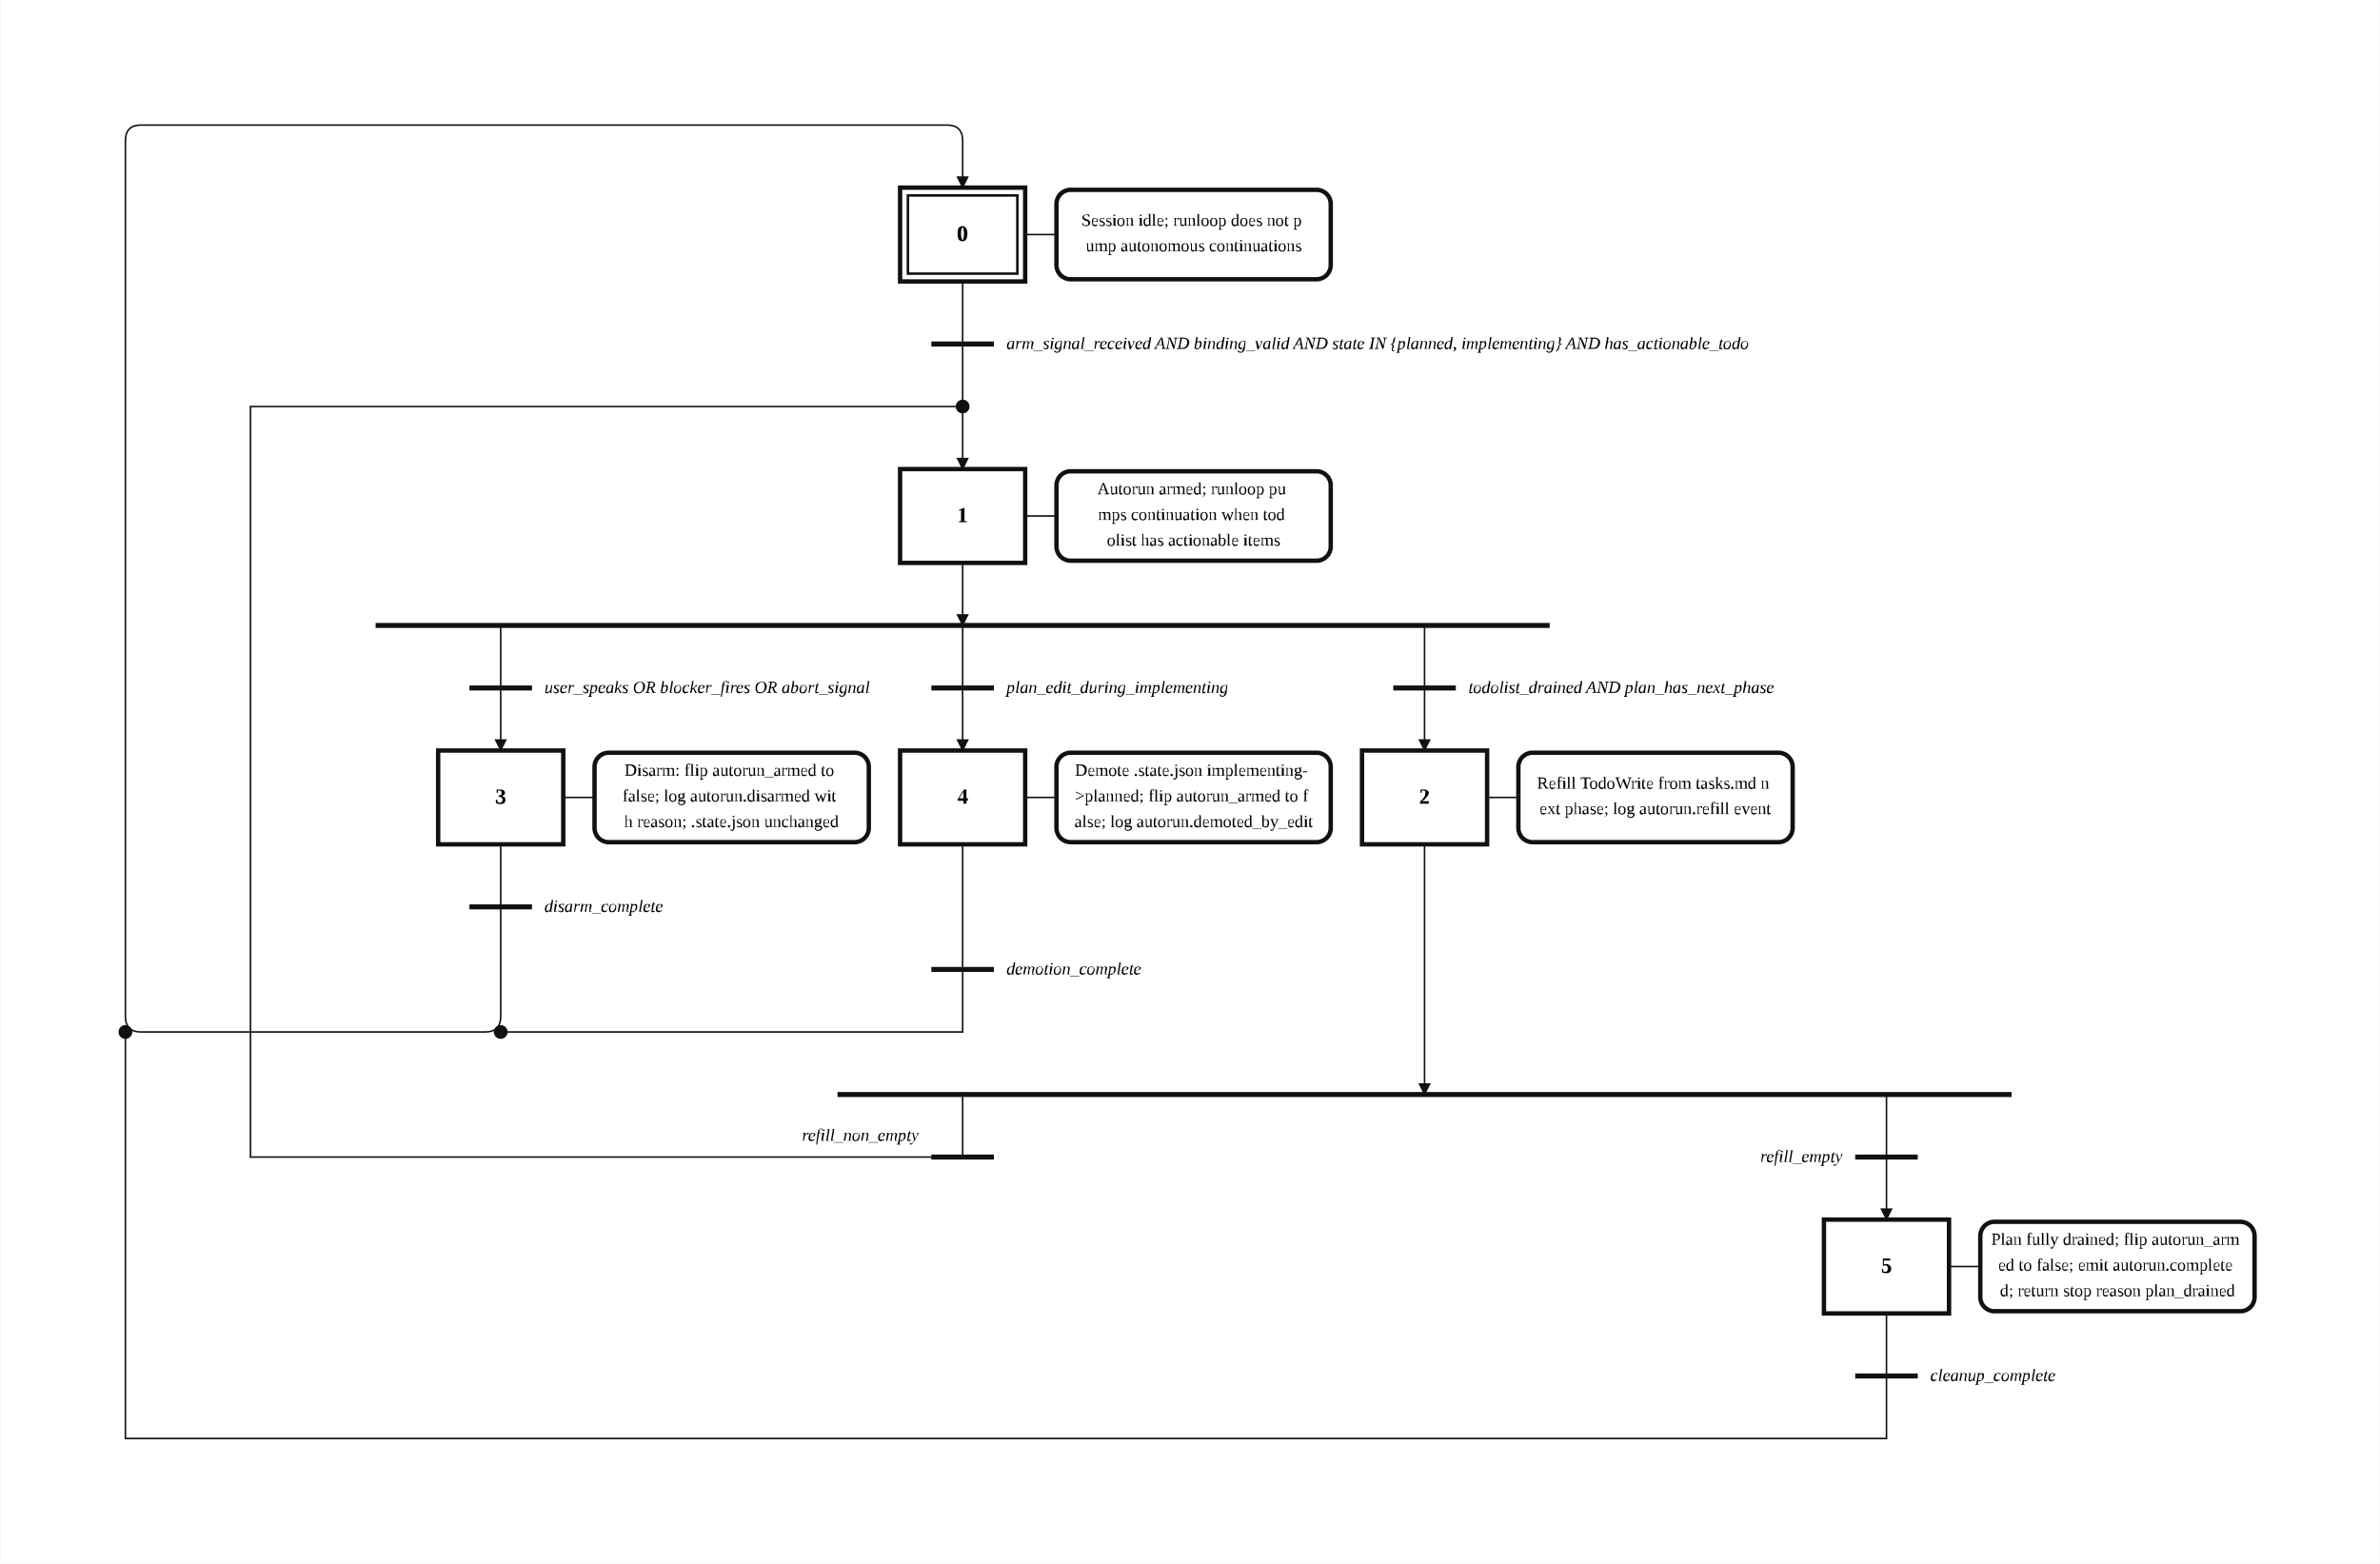
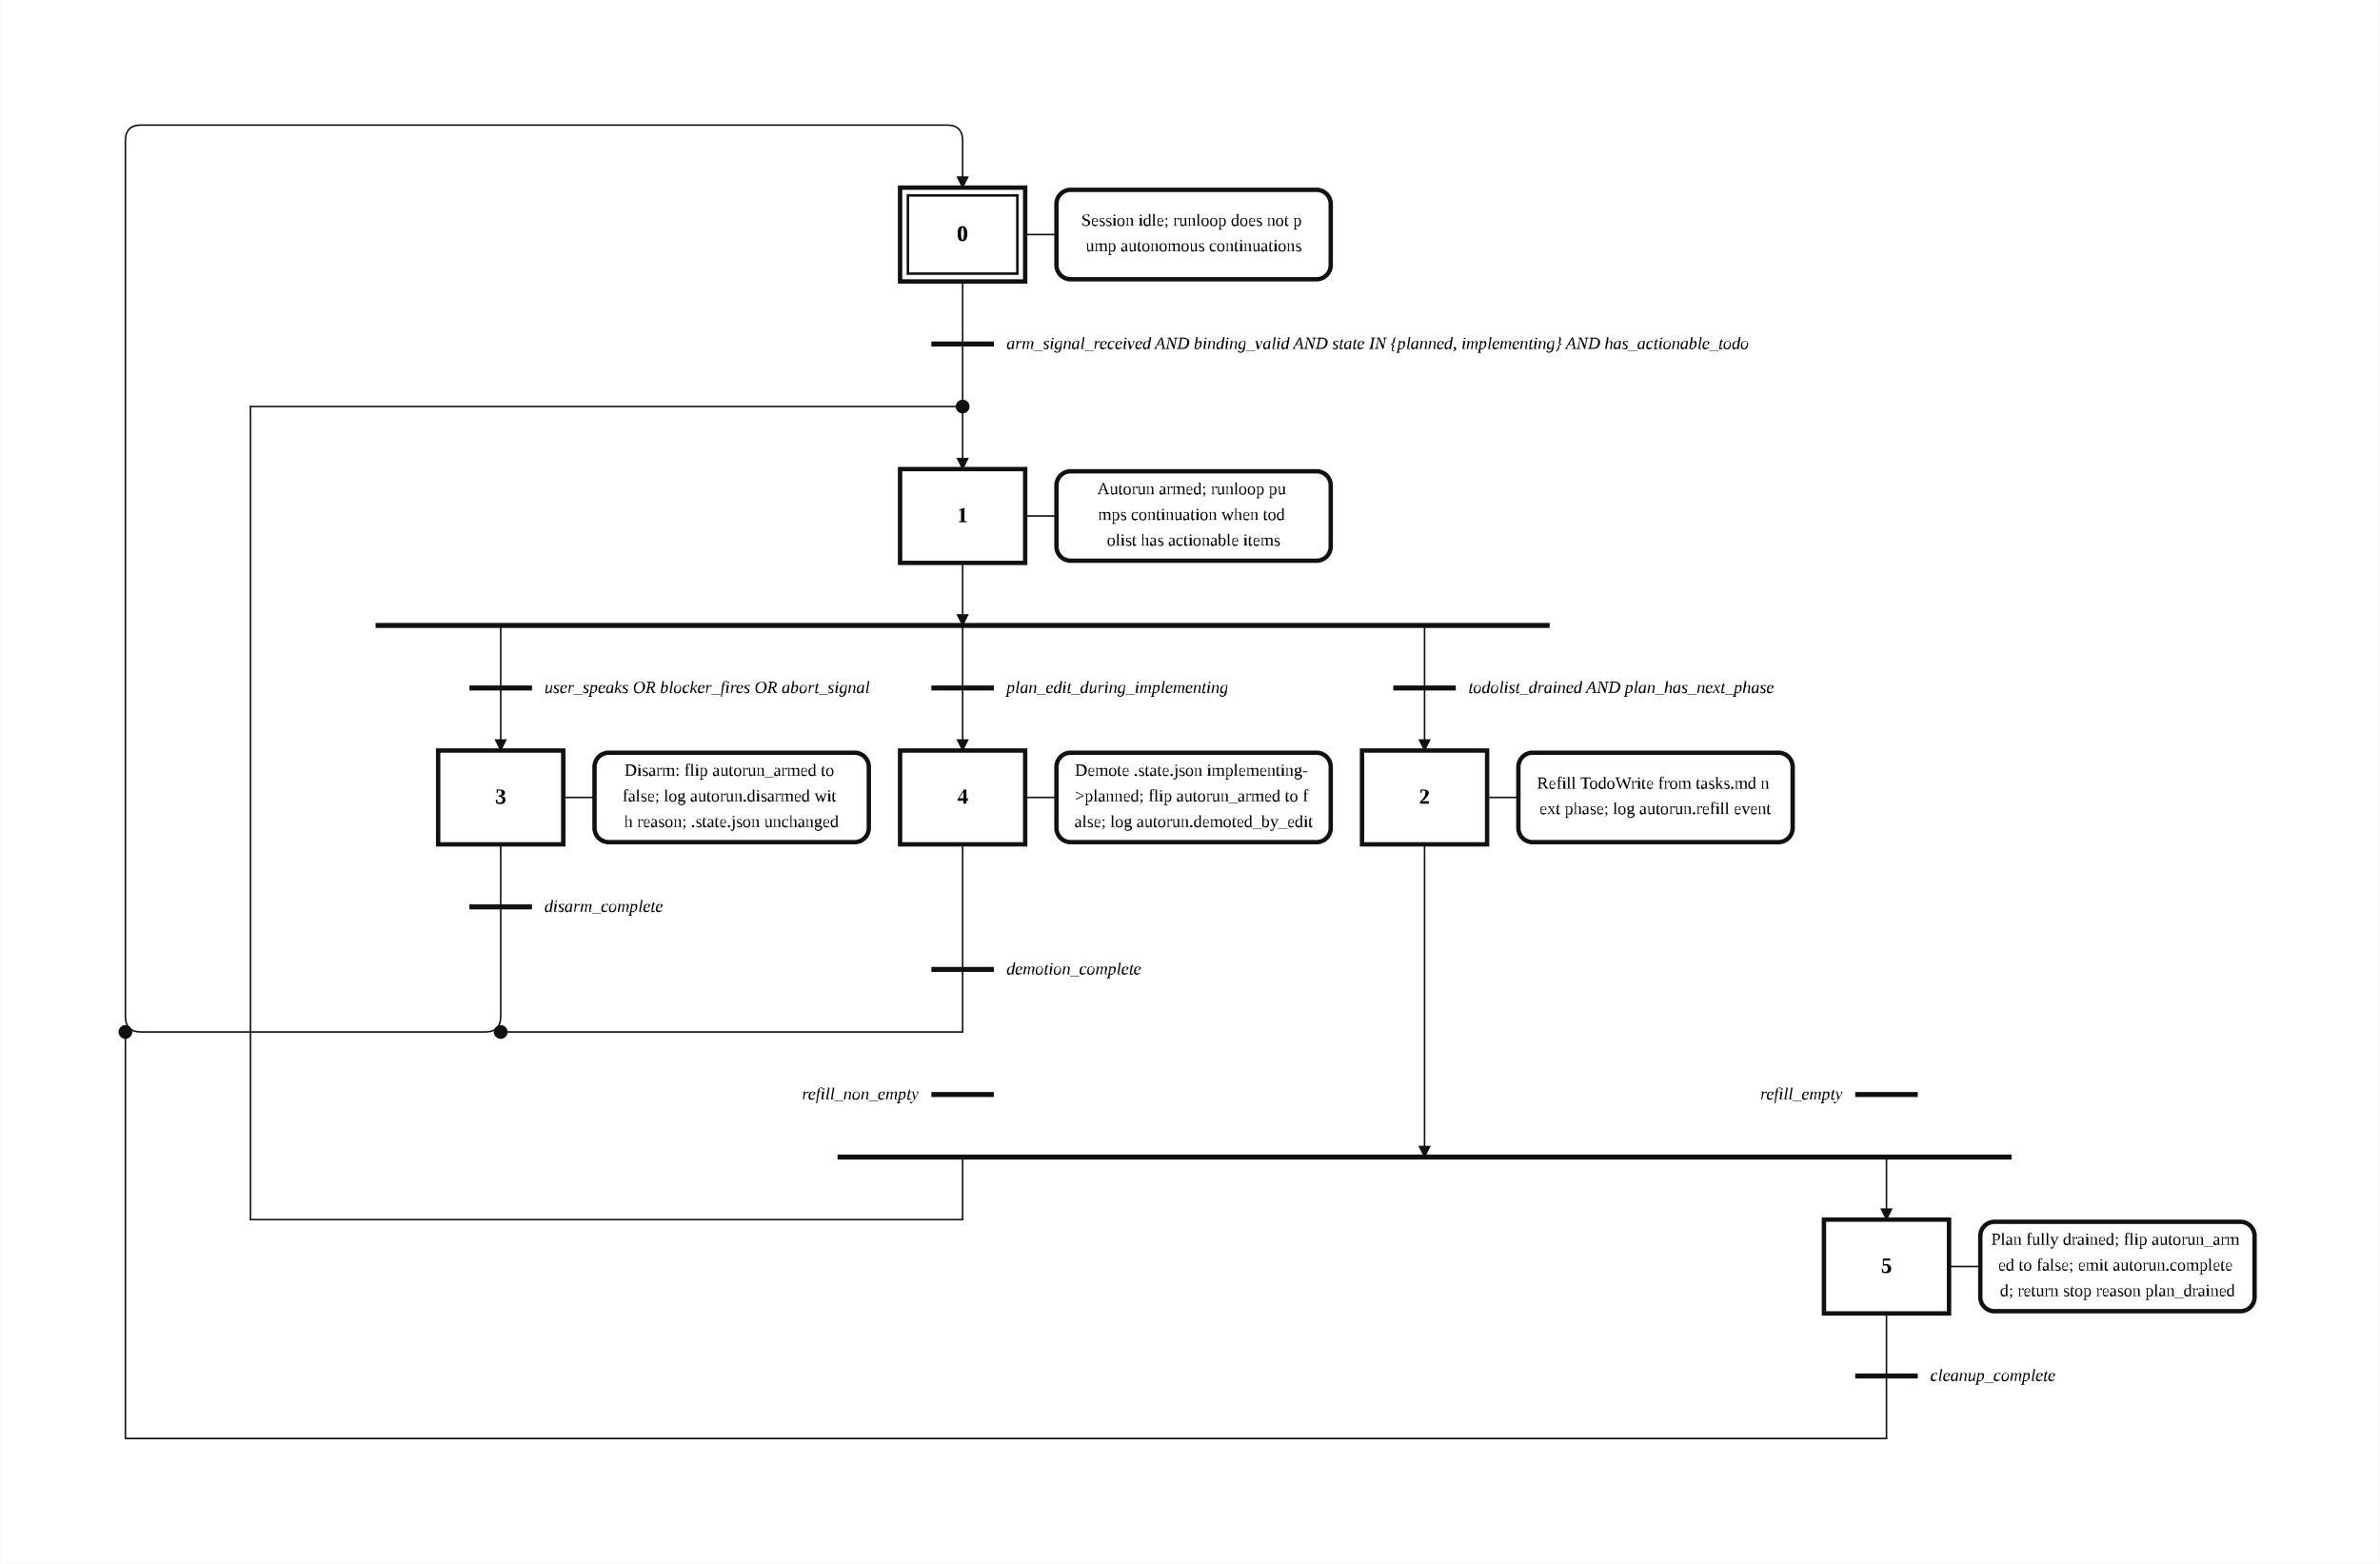
<svg xmlns="http://www.w3.org/2000/svg" width="1522" height="1000" viewBox="-6.00 -2.00 76.08 50.00" role="img">
  <style>
.step{fill:#fff;stroke:#111;stroke-width:.14}.step-inner{fill:none;stroke:#111;stroke-width:.08}
.action{fill:#fff;stroke:#111;stroke-width:.14}.gate{stroke:#111;stroke-width:.16}
.edge{fill:none;stroke:#111;stroke-width:.05;stroke-linecap:round;stroke-linejoin:round}.edge-arrow{marker-end:url(#arrow)}
.flyover-mask{stroke:#fff;stroke-width:.12;stroke-linecap:round}
.flyover{fill:none;stroke:#111;stroke-width:.05;stroke-linecap:round}
.junction{fill:#111;stroke:#111;stroke-width:0}.branch-junction{fill:#fff;stroke:#111;stroke-width:.08}
.assoc{stroke:#111;stroke-width:.05}.label{font:bold .7px 'Times New Roman', 'BiauKai', 'DFKai-SB', serif;text-anchor:middle;dominant-baseline:middle}
.action-label{font:.55px 'Times New Roman', 'BiauKai', 'DFKai-SB', serif;text-anchor:middle;dominant-baseline:middle}.gate-label{font:italic .55px 'Times New Roman', 'BiauKai', 'DFKai-SB', serif;text-anchor:start;dominant-baseline:middle}.gate-label-left{font:italic .55px 'Times New Roman', 'BiauKai', 'DFKai-SB', serif;text-anchor:end;dominant-baseline:middle}
</style>
  <defs>
    <marker id="arrow" markerWidth="0.4" markerHeight="0.4" refX="0.36" refY="0.2" orient="auto" markerUnits="userSpaceOnUse">
      <path d="M 0 0 L 0.4 0.2 L 0 0.4 z" fill="#111" />
    </marker>
  </defs>
  <rect x="-6.00" y="-2.00" width="76.08" height="50.00" fill="white" />
  <path class="edge edge-arrow" d="M 24.77 9.00 L 24.77 13.00" />
  <path class="edge" d="M 24.77 7.00 L 24.77 9.00" />
  <path class="edge edge-arrow" d="M 24.77 16.00 L 24.77 18.00" />
  <path class="edge edge-arrow" d="M 39.54 18.00 L 39.54 22.00" />
  <path class="edge edge-arrow" d="M 10.00 18.00 L 10.00 22.00" />
  <path class="edge edge-arrow" d="M 24.77 18.00 L 24.77 22.00" />
-   <path class="edge edge-arrow" d="M 39.54 25.00 L 39.54 33.00" />
-   <path class="edge" d="M 24.77 33.00 L 24.77 35.00" />
-   <path class="edge" d="M 24.77 35.00 L 2.00 35.00" />
-   <path class="edge" d="M 2.00 35.00 L 2.00 11.00" />
+   <path class="edge edge-arrow" d="M 39.54 25.00 L 39.54 35.00" />
+   <path class="edge" d="M 24.77 35.00 L 24.77 37.00" />
+   <path class="edge" d="M 24.77 37.00 L 2.00 37.00" />
+   <path class="edge" d="M 2.00 37.00 L 2.00 11.00" />
  <path class="edge" d="M 2.00 11.00 L 24.77 11.00" />
-   <path class="edge edge-arrow" d="M 54.31 33.00 L 54.31 37.00" />
+   <path class="edge edge-arrow" d="M 54.31 35.00 L 54.31 37.00" />
  <path class="edge" d="M 10.00 25.00 L 10.00 27.00" />
  <path class="edge edge-arrow" d="M 10.00 27.00 L 10.00 30.50 Q 10.00 31.00 9.50 31.00 L -1.50 31.00 Q -2.00 31.00 -2.00 30.50 L -2.00 2.50 Q -2.00 2.00 -1.50 2.00 L 24.27 2.00 Q 24.77 2.00 24.77 2.50 L 24.77 4.00" />
  <path class="edge" d="M 24.77 25.00 L 24.77 29.00" />
  <path class="edge" d="M 24.77 29.00 L 24.77 31.00" />
  <path class="edge" d="M 24.77 31.00 L 10.00 31.00" />
  <path class="edge" d="M 54.31 40.00 L 54.31 42.00" />
  <path class="edge" d="M 54.31 42.00 L 54.31 44.00" />
  <path class="edge" d="M 54.31 44.00 L -2.00 44.00" />
  <path class="edge" d="M -2.00 44.00 L -2.00 31.00" />
  <rect class="step" x="22.77" y="4.00" width="4.00" height="3.00" />
  <rect class="step-inner" x="23.02" y="4.25" width="3.50" height="2.50" />
  <text class="label" x="24.77" y="5.50">0</text>
  <rect class="step" x="22.77" y="13.00" width="4.00" height="3.00" />
  <text class="label" x="24.77" y="14.50">1</text>
  <rect class="step" x="37.54" y="22.00" width="4.00" height="3.00" />
  <text class="label" x="39.54" y="23.50">2</text>
  <rect class="step" x="8.00" y="22.00" width="4.00" height="3.00" />
  <text class="label" x="10.00" y="23.50">3</text>
  <rect class="step" x="22.77" y="22.00" width="4.00" height="3.00" />
  <text class="label" x="24.77" y="23.50">4</text>
  <rect class="step" x="52.31" y="37.00" width="4.00" height="3.00" />
  <text class="label" x="54.31" y="38.50">5</text>
  <line class="assoc" x1="26.77" y1="5.50" x2="27.77" y2="5.50" />
  <rect class="action" x="27.77" y="4.07" width="8.77" height="2.86" rx="0.45" ry="0.45" />
  <text class="action-label" x="32.16" y="5.09">
    <tspan x="32.16" dy="0">Session idle; runloop does not p</tspan>
    <tspan x="32.16" dy="0.82">ump autonomous continuations</tspan>
  </text>
  <line class="assoc" x1="26.77" y1="14.50" x2="27.77" y2="14.50" />
  <rect class="action" x="27.77" y="13.07" width="8.77" height="2.86" rx="0.45" ry="0.45" />
  <text class="action-label" x="32.16" y="13.68">
    <tspan x="32.16" dy="0">Autorun armed; runloop pu</tspan>
    <tspan x="32.16" dy="0.82">mps continuation when tod</tspan>
    <tspan x="32.16" dy="0.82">olist has actionable items</tspan>
  </text>
  <line class="assoc" x1="41.54" y1="23.50" x2="42.54" y2="23.50" />
  <rect class="action" x="42.54" y="22.07" width="8.77" height="2.86" rx="0.45" ry="0.45" />
  <text class="action-label" x="46.92" y="23.09">
    <tspan x="46.92" dy="0">Refill TodoWrite from tasks.md n</tspan>
    <tspan x="46.92" dy="0.82">ext phase; log autorun.refill event</tspan>
  </text>
  <line class="assoc" x1="12.00" y1="23.50" x2="13.00" y2="23.50" />
  <rect class="action" x="13.00" y="22.07" width="8.77" height="2.86" rx="0.45" ry="0.45" />
  <text class="action-label" x="17.38" y="22.68">
    <tspan x="17.38" dy="0">Disarm: flip autorun_armed to</tspan>
    <tspan x="17.38" dy="0.82">false; log autorun.disarmed wit</tspan>
    <tspan x="17.38" dy="0.82">h reason; .state.json unchanged</tspan>
  </text>
  <line class="assoc" x1="26.77" y1="23.50" x2="27.77" y2="23.50" />
  <rect class="action" x="27.77" y="22.07" width="8.77" height="2.86" rx="0.45" ry="0.45" />
  <text class="action-label" x="32.16" y="22.68">
    <tspan x="32.16" dy="0">Demote .state.json implementing-</tspan>
    <tspan x="32.16" dy="0.82">&gt;planned; flip autorun_armed to f</tspan>
    <tspan x="32.16" dy="0.82">alse; log autorun.demoted_by_edit</tspan>
  </text>
  <line class="assoc" x1="56.31" y1="38.50" x2="57.31" y2="38.50" />
  <rect class="action" x="57.31" y="37.07" width="8.77" height="2.86" rx="0.45" ry="0.45" />
  <text class="action-label" x="61.70" y="37.68">
    <tspan x="61.70" dy="0">Plan fully drained; flip autorun_arm</tspan>
    <tspan x="61.70" dy="0.82">ed to false; emit autorun.complete</tspan>
    <tspan x="61.70" dy="0.82">d; return stop reason plan_drained</tspan>
  </text>
  <line class="gate" x1="23.77" y1="9.00" x2="25.77" y2="9.00" />
  <text class="gate-label" x="26.17" y="9.00">
    <tspan x="26.17" dy="0">arm_signal_received AND binding_valid AND state IN {planned, implementing} AND has_actionable_todo</tspan>
  </text>
  <line class="gate" x1="6.00" y1="18.00" x2="43.54" y2="18.00" />
-   <line class="gate" x1="20.77" y1="33.00" x2="58.31" y2="33.00" />
+   <line class="gate" x1="20.77" y1="35.00" x2="58.31" y2="35.00" />
  <line class="gate" x1="9.00" y1="27.00" x2="11.00" y2="27.00" />
  <text class="gate-label" x="11.40" y="27.00">
    <tspan x="11.40" dy="0">disarm_complete</tspan>
  </text>
  <line class="gate" x1="23.77" y1="29.00" x2="25.77" y2="29.00" />
  <text class="gate-label" x="26.17" y="29.00">
    <tspan x="26.17" dy="0">demotion_complete</tspan>
  </text>
  <line class="gate" x1="53.31" y1="42.00" x2="55.31" y2="42.00" />
  <text class="gate-label" x="55.71" y="42.00">
    <tspan x="55.71" dy="0">cleanup_complete</tspan>
  </text>
  <line class="gate" x1="38.54" y1="20.00" x2="40.54" y2="20.00" />
  <text class="gate-label" x="40.94" y="20.00">
    <tspan x="40.94" dy="0">todolist_drained AND plan_has_next_phase</tspan>
  </text>
  <line class="gate" x1="9.00" y1="20.00" x2="11.00" y2="20.00" />
  <text class="gate-label" x="11.40" y="20.00">
    <tspan x="11.40" dy="0">user_speaks OR blocker_fires OR abort_signal</tspan>
  </text>
  <line class="gate" x1="23.77" y1="20.00" x2="25.77" y2="20.00" />
  <text class="gate-label" x="26.17" y="20.00">
    <tspan x="26.17" dy="0">plan_edit_during_implementing</tspan>
  </text>
-   <line class="gate" x1="23.77" y1="35.00" x2="25.77" y2="35.00" />
-   <text class="gate-label-left" x="23.37" y="34.32">
+   <line class="gate" x1="23.77" y1="33.00" x2="25.77" y2="33.00" />
+   <text class="gate-label-left" x="23.37" y="33.00">
    <tspan x="23.37" dy="0">refill_non_empty</tspan>
  </text>
-   <line class="gate" x1="53.31" y1="35.00" x2="55.31" y2="35.00" />
-   <text class="gate-label-left" x="52.91" y="35.00">
+   <line class="gate" x1="53.31" y1="33.00" x2="55.31" y2="33.00" />
+   <text class="gate-label-left" x="52.91" y="33.00">
    <tspan x="52.91" dy="0">refill_empty</tspan>
  </text>
  <circle class="junction" cx="24.77" cy="11.00" r="0.22" />
  <circle class="junction" cx="10.00" cy="31.00" r="0.22" />
  <circle class="junction" cx="-2.00" cy="31.00" r="0.22" />
</svg>
